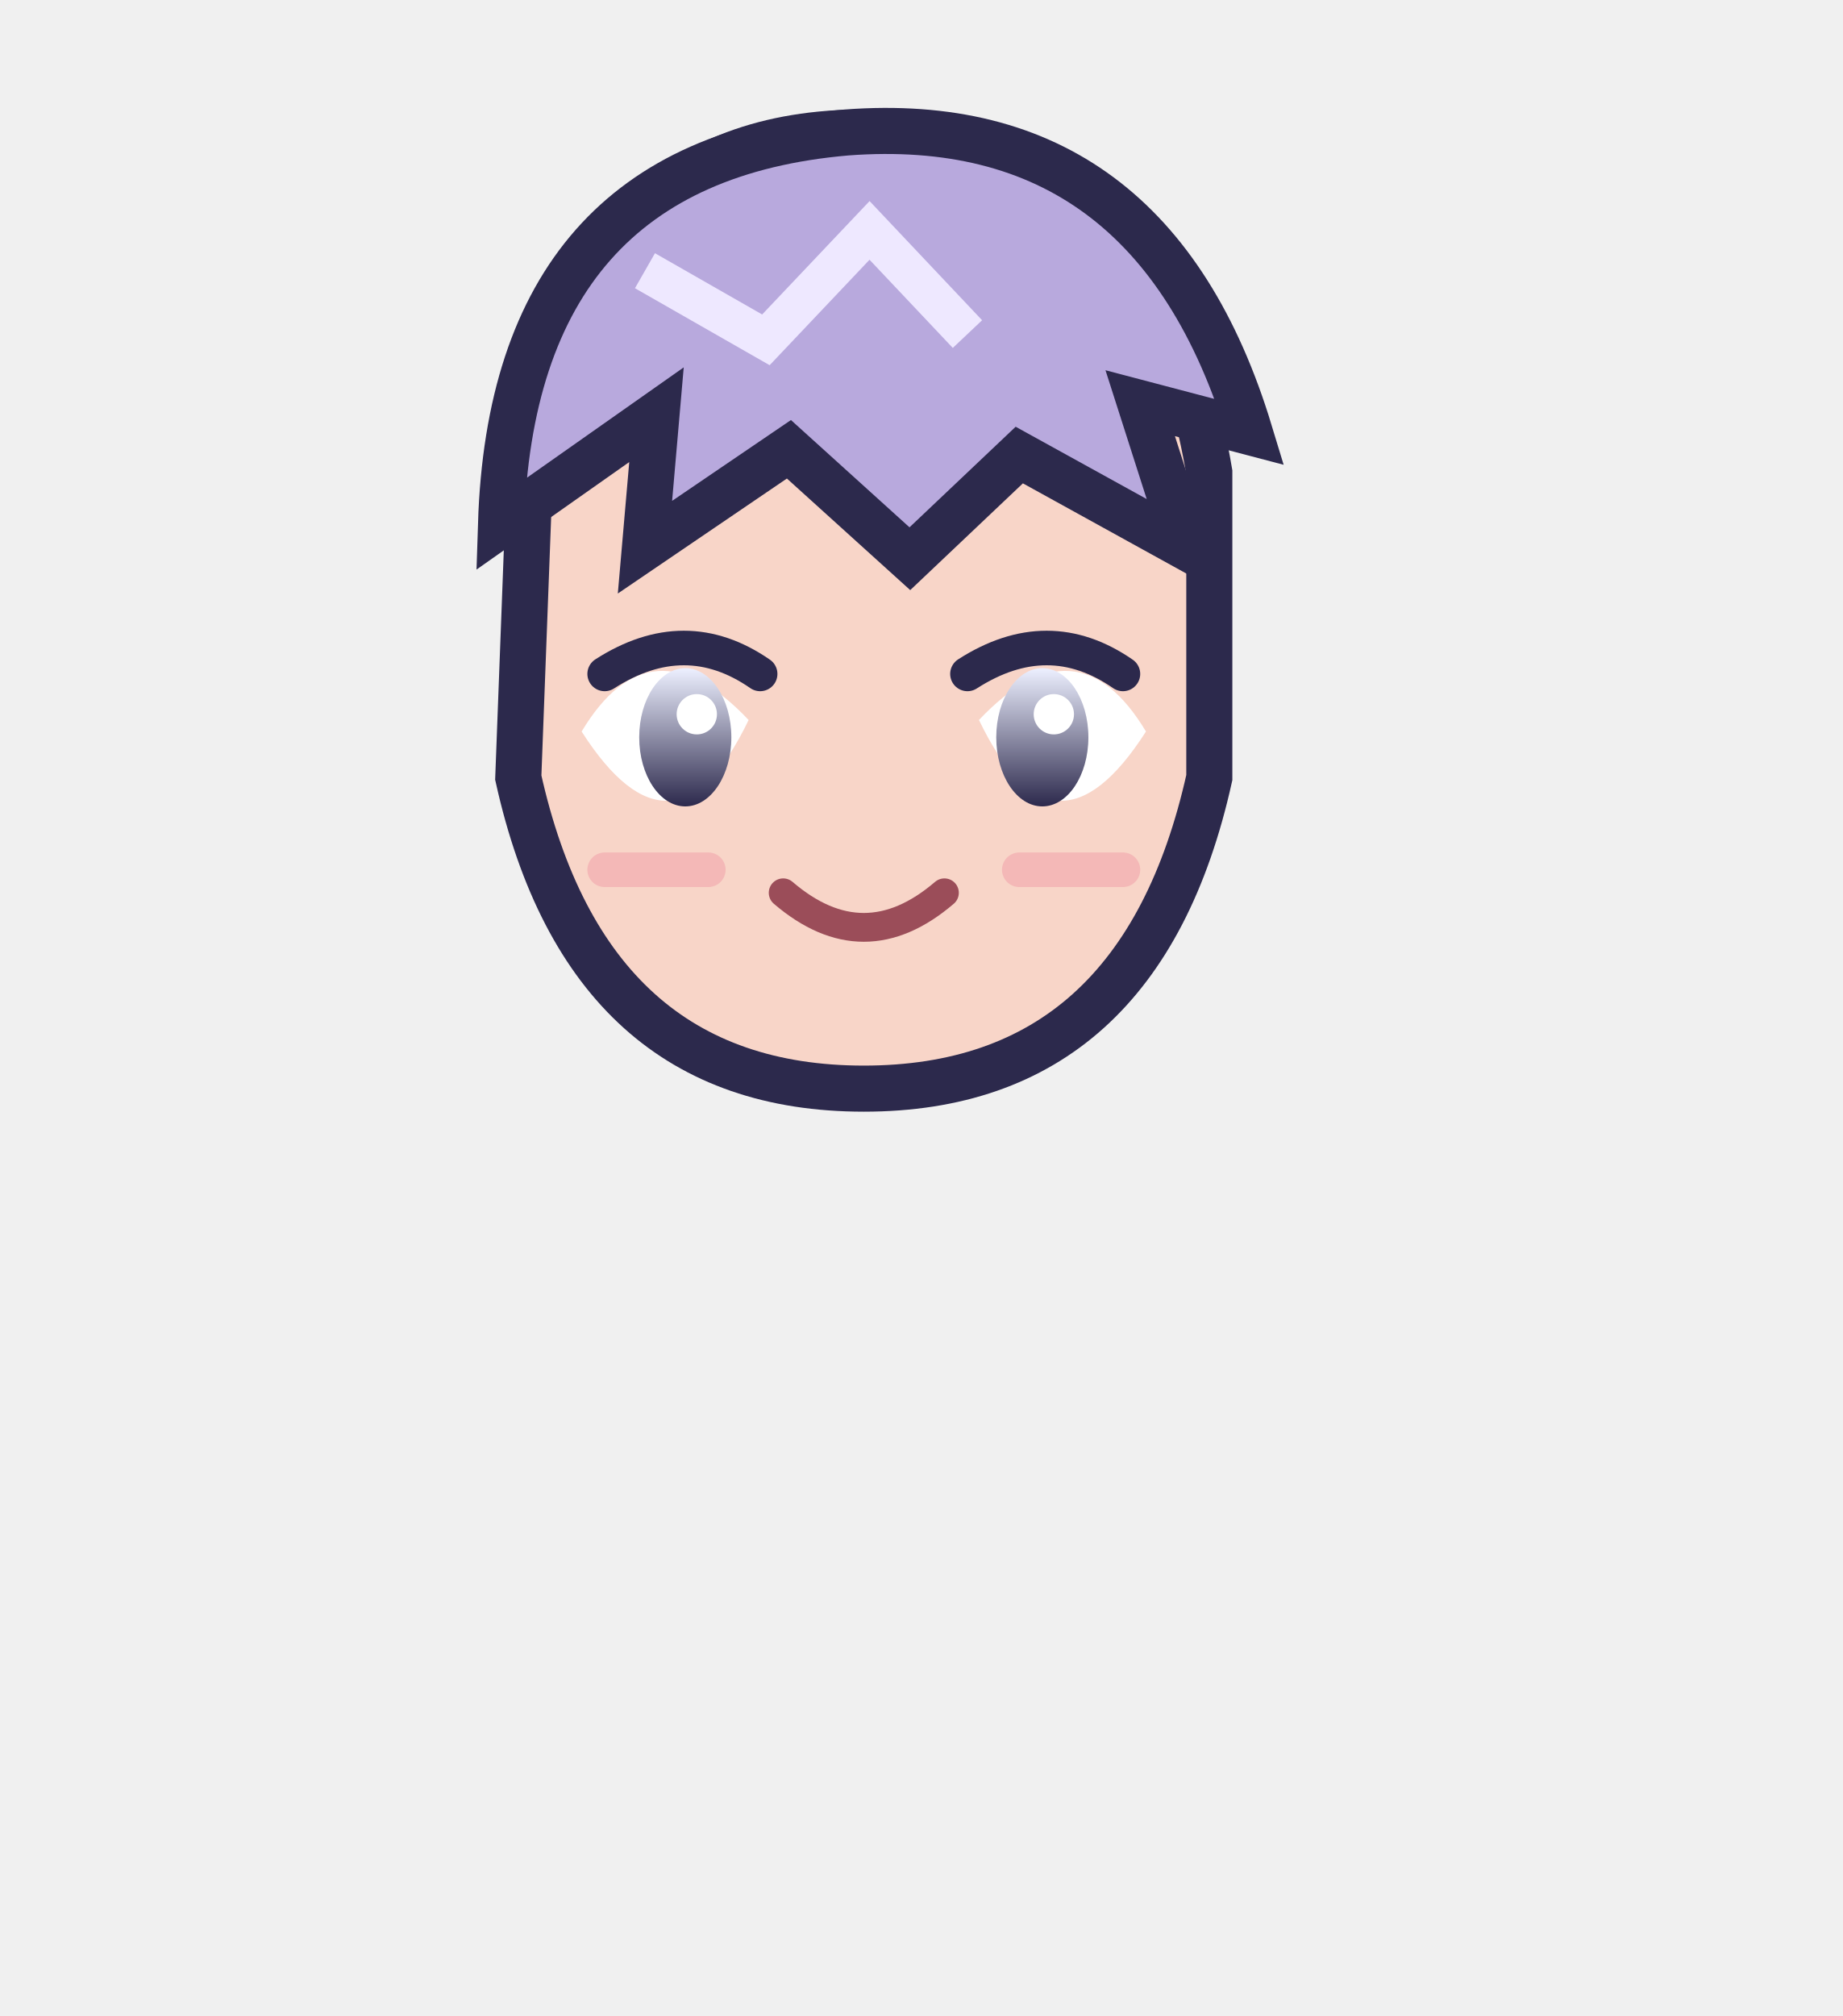
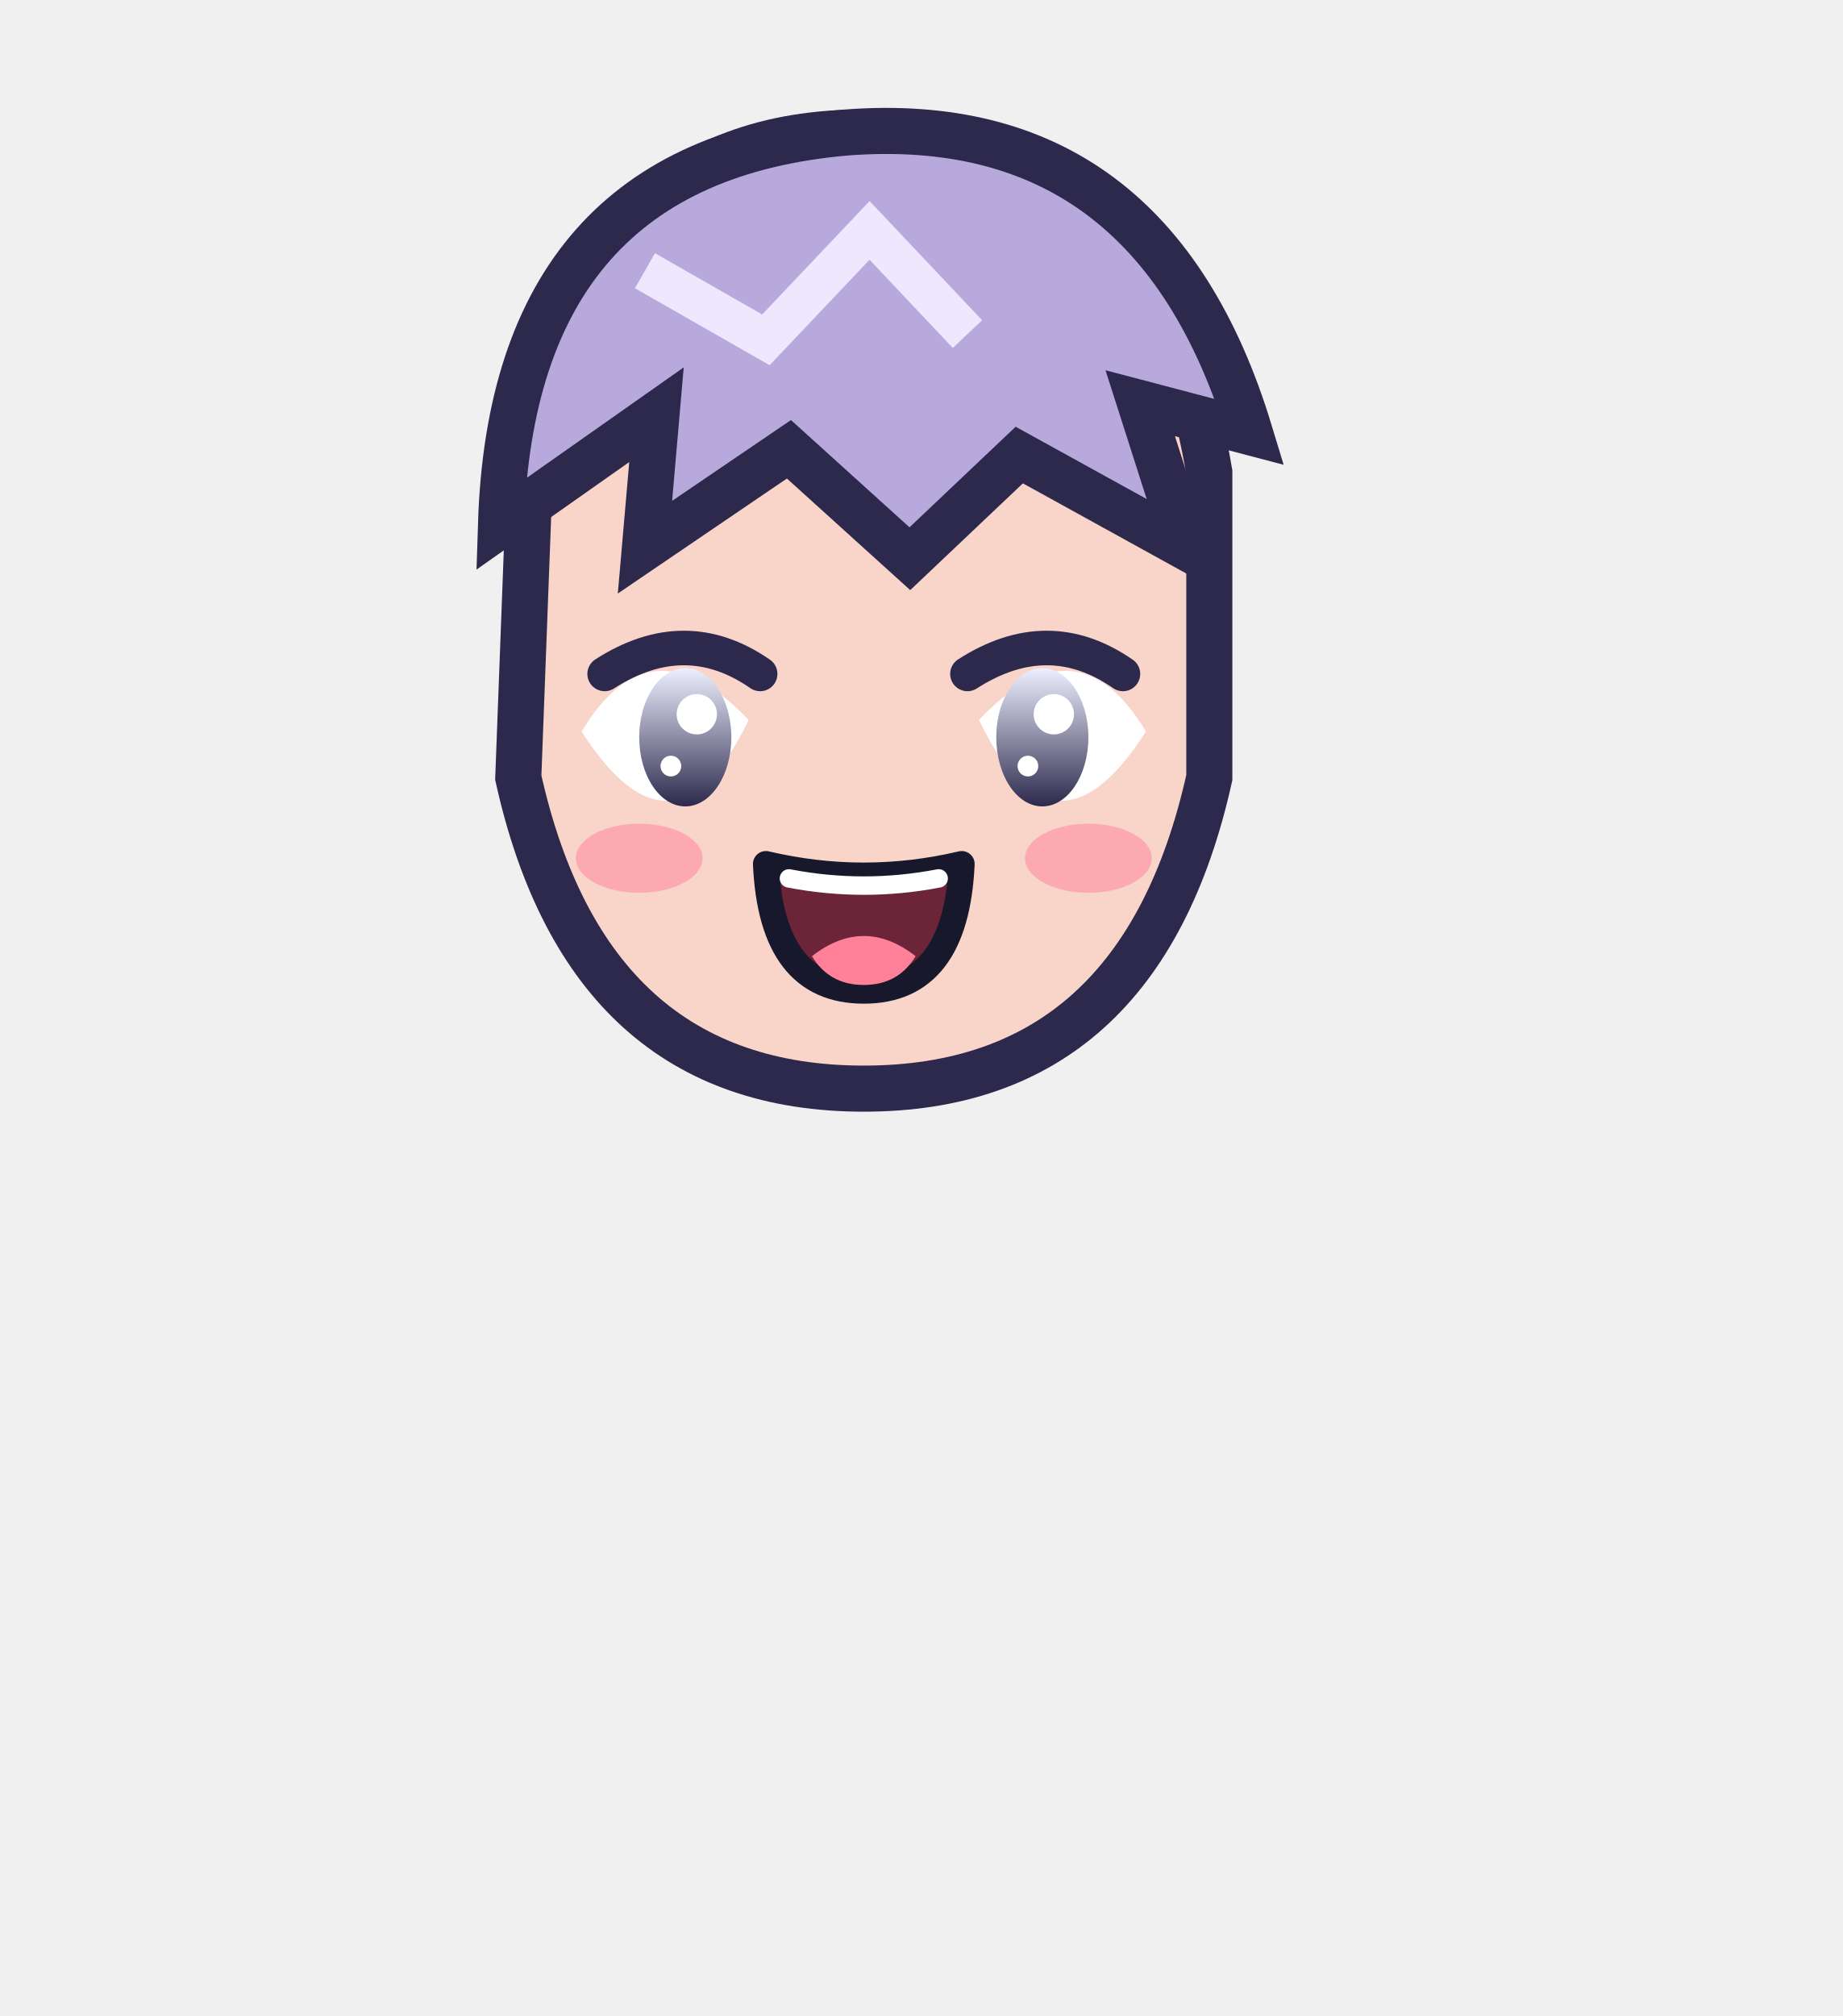
<svg xmlns="http://www.w3.org/2000/svg" viewBox="0 0 320 350">
  <defs>
    <linearGradient id="cloth7" x1="0" y1="0" x2="1" y2="1">
      <stop stop-color="#a998fc" />
      <stop offset=".56" stop-color="#8675d9" />
      <stop offset="1" stop-color="#6352b6" />
    </linearGradient>
    <linearGradient id="eye7" x1="0" y1="0" x2="0" y2="1">
      <stop stop-color="#edf0ff" />
      <stop offset="1" stop-color="#2c294c" />
    </linearGradient>
  </defs>
  <g class="head-group" data-layer="head">
    <path d="M92 82q8-59 58-59t60 59v53q-12 54-60 54t-60-54Z" fill="#f8d5c8" stroke="#2c294c" stroke-width="8" />
    <path d="M101 127q12-20 29-2-13 27-29 2M170 125q17-18 29 2-16 25-29-2" fill="#fff" />
    <ellipse cx="119" cy="128" rx="8" ry="12" fill="url(#eye7)" />
    <ellipse cx="181" cy="128" rx="8" ry="12" fill="url(#eye7)" />
    <circle cx="121" cy="124" r="3.5" fill="#fff" />
    <circle cx="183" cy="124" r="3.5" fill="#fff" />
+     <circle cx="116.5" cy="133" r="1.8" fill="#fff" />
+     <circle cx="178.5" cy="133" r="1.8" fill="#fff" />
    <path d="M105 117q14-9 27 0M168 117q14-9 27 0" fill="none" stroke="#2c294c" stroke-width="6" stroke-linecap="round" />
-     <path d="M136 155q14 12 28 0" fill="none" stroke="#9b4d59" stroke-width="5" stroke-linecap="round" />
-     <path d="M105 151h18M177 151h18" stroke="#ef94a2" stroke-width="6" opacity=".45" stroke-linecap="round" />
+     <path d="M133 150q17 4 34 0q-1 22-17 22t-17-22Z" fill="#6b2438" stroke="#17182b" stroke-width="4.5" stroke-linejoin="round" />
+     <path d="M137 152.5q13 2.5 26 0" fill="none" stroke="#fff" stroke-width="3.2" stroke-linecap="round" />
+     <path d="M141 166q9-7 18 0q-3 5-9 5t-9-5Z" fill="#ff8199" />
+     <ellipse cx="111" cy="149" rx="11" ry="6" fill="#ff7d9b" opacity=".5" />
+     <ellipse cx="189" cy="149" rx="11" ry="6" fill="#ff7d9b" opacity=".5" />
    <path d="M87 91q2-63 60-68 53-4 70 52l-19-5 8 25-29-16-19 18-21-19-25 17 2-23Z" fill="#b8a9dd" stroke="#2c294c" stroke-width="8" />
    <path d="m112 47 21 12 18-19 17 18" fill="none" stroke="#eee8ff" stroke-width="7" />
  </g>
</svg>
